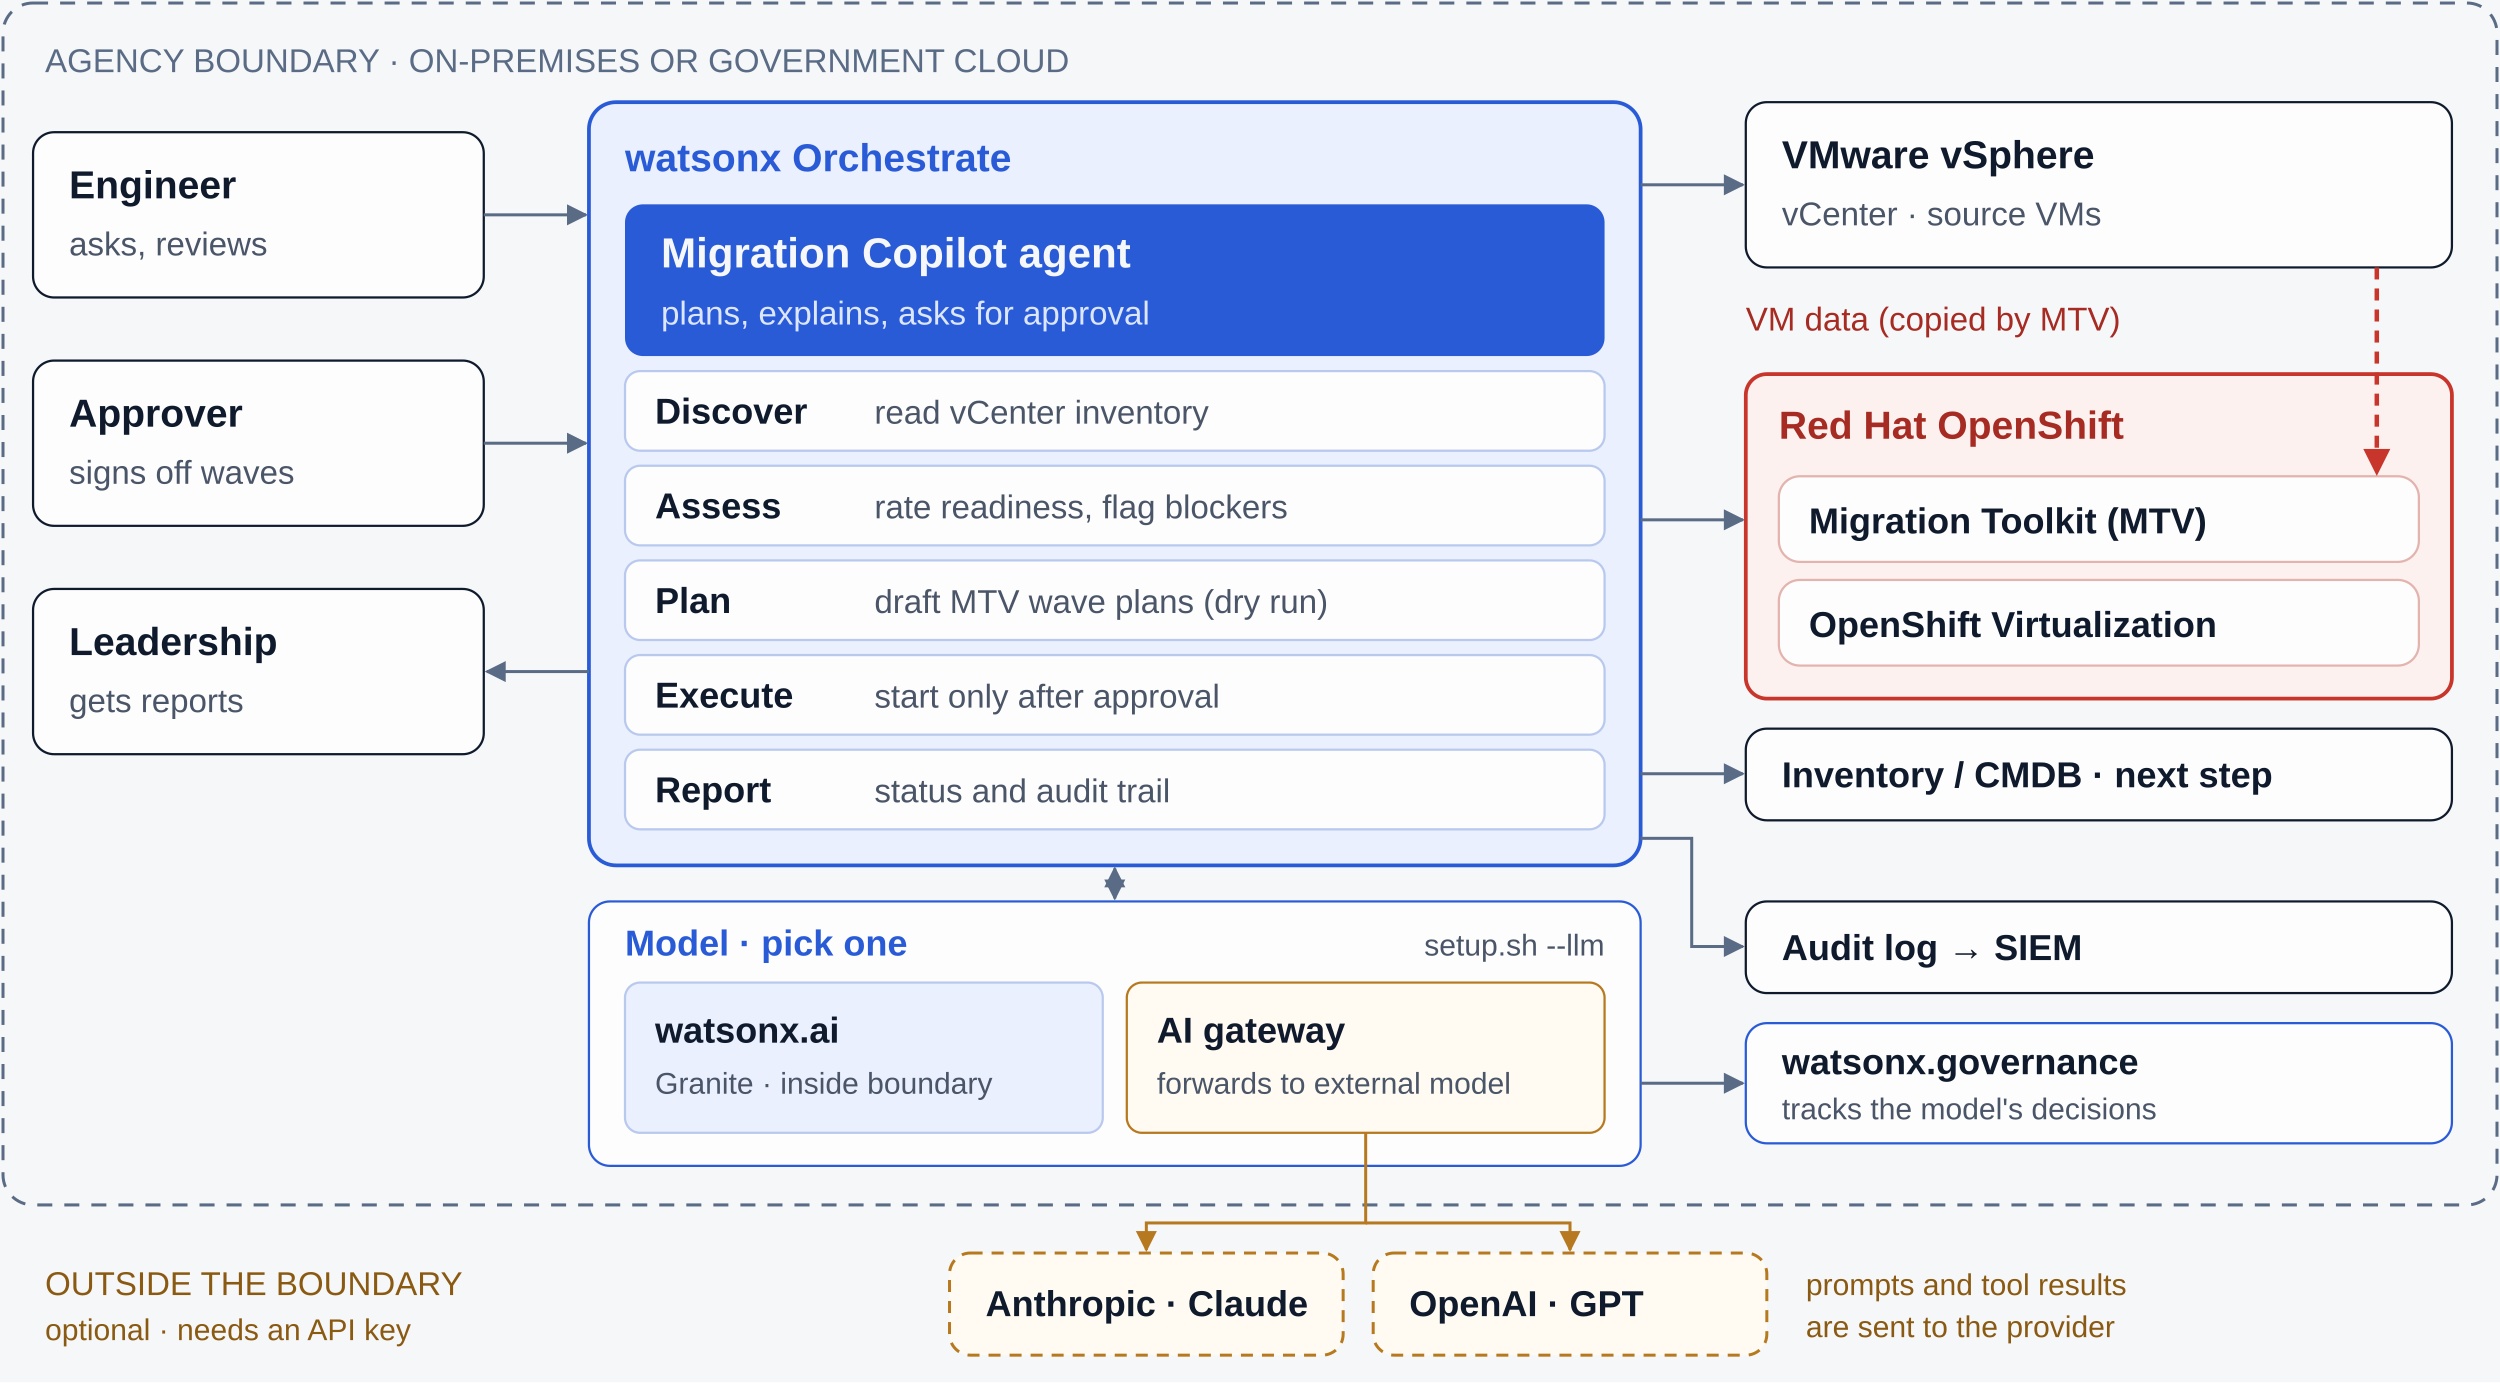
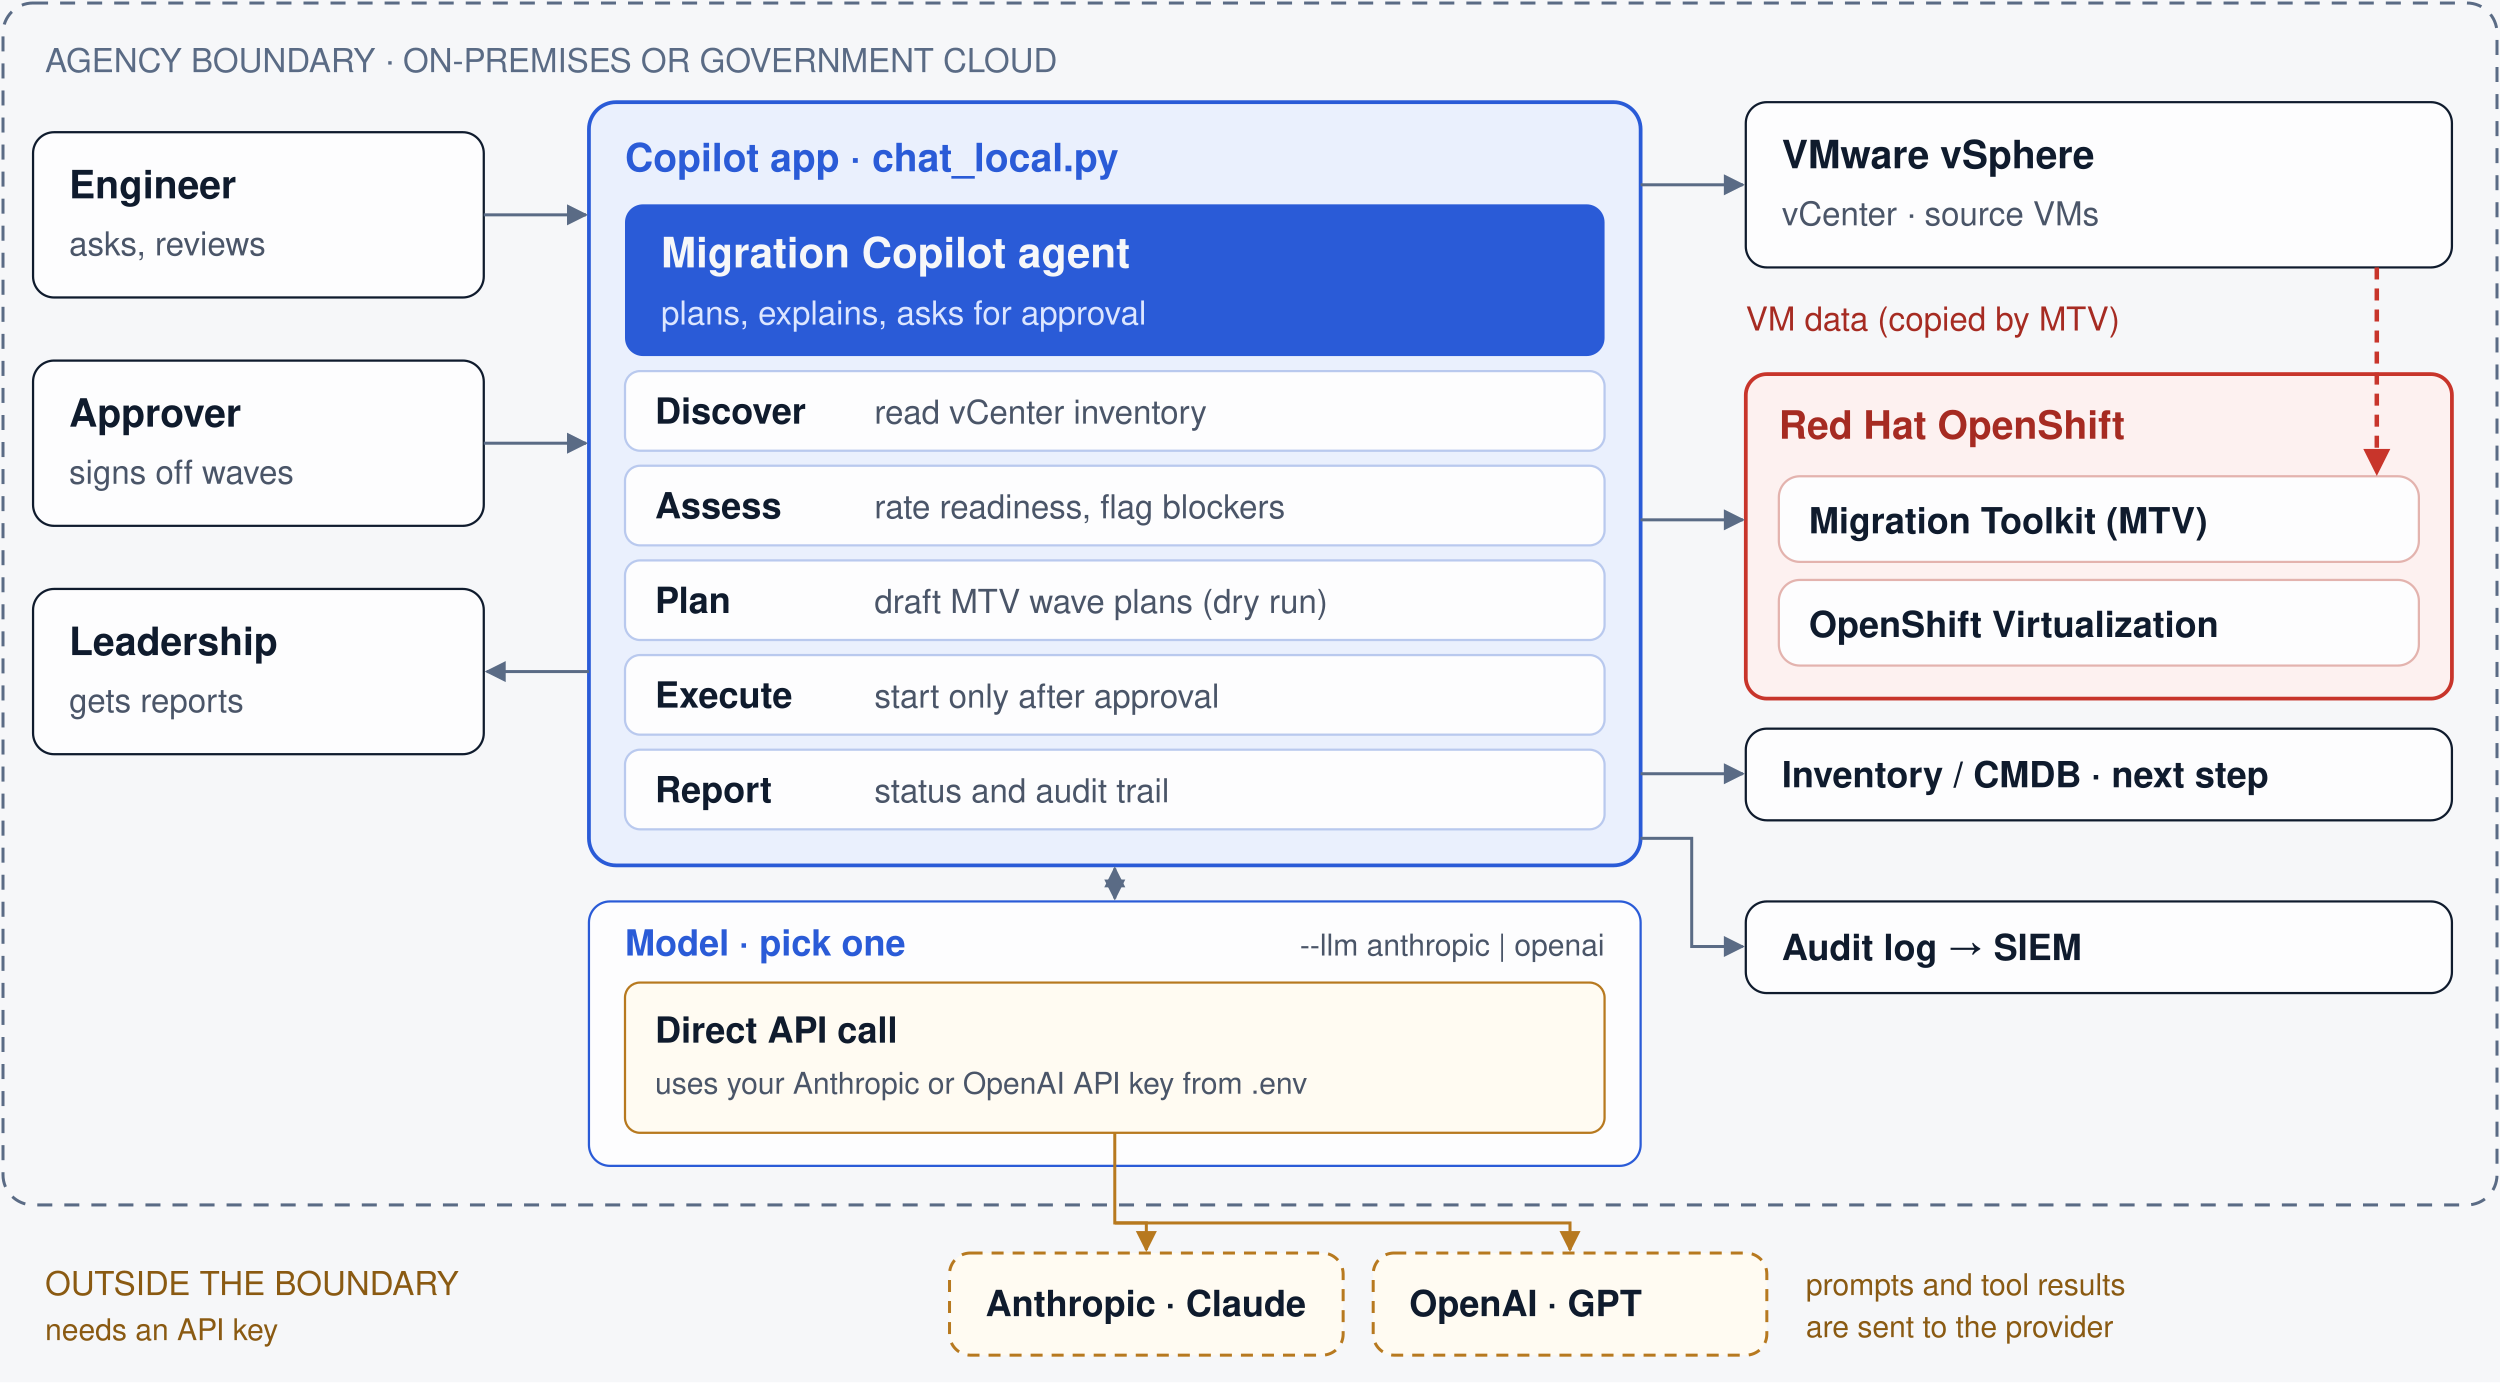
- <svg xmlns="http://www.w3.org/2000/svg" viewBox="128 232 1664 920" width="1664" height="920" style="font-family:'IBM Plex Sans',Arial,sans-serif">
+ <svg xmlns="http://www.w3.org/2000/svg" viewBox="128 232 1664 920" width="1664" height="920" style="font-family:-apple-system,'Segoe UI',Helvetica,Arial,sans-serif">
  <defs>
    <marker id="a" viewBox="0 0 10 10" refX="9" refY="5" markerWidth="7" markerHeight="7" orient="auto-start-reverse">
      <path d="M0,0 L10,5 L0,10 z" fill="#5A6B85" />
    </marker>
    <marker id="r" viewBox="0 0 10 10" refX="9" refY="5" markerWidth="6" markerHeight="6" orient="auto-start-reverse">
      <path d="M0,0 L10,5 L0,10 z" fill="#C8352B" />
    </marker>
    <marker id="x" viewBox="0 0 10 10" refX="9" refY="5" markerWidth="7" markerHeight="7" orient="auto-start-reverse">
      <path d="M0,0 L10,5 L0,10 z" fill="#B7791F" />
    </marker>
  </defs>
  <rect x="128" y="232" width="1664" height="920" fill="#F6F7F9" />
  <rect x="130" y="234" width="1660" height="800" rx="20" fill="none" stroke="#5A6B85" stroke-width="2" stroke-dasharray="10 8" />
  <text x="158" y="280" font-size="22" fill="#5A6B85">AGENCY BOUNDARY · ON-PREMISES OR GOVERNMENT CLOUD</text>
  <rect x="150" y="320" width="300" height="110" rx="14" fill="#FDFDFE" stroke="#0F1B2D" stroke-width="1.5" />
  <text x="174" y="364" font-size="26" fill="#0F1B2D" font-weight="600">Engineer</text>
  <text x="174" y="402" font-size="22" fill="#4A5568">asks, reviews</text>
  <rect x="150" y="472" width="300" height="110" rx="14" fill="#FDFDFE" stroke="#0F1B2D" stroke-width="1.5" />
  <text x="174" y="516" font-size="26" fill="#0F1B2D" font-weight="600">Approver</text>
  <text x="174" y="554" font-size="22" fill="#4A5568">signs off waves</text>
  <rect x="150" y="624" width="300" height="110" rx="14" fill="#FDFDFE" stroke="#0F1B2D" stroke-width="1.5" />
  <text x="174" y="668" font-size="26" fill="#0F1B2D" font-weight="600">Leadership</text>
  <text x="174" y="706" font-size="22" fill="#4A5568">gets reports</text>
  <rect x="520" y="300" width="700" height="508" rx="18" fill="#EAF0FD" stroke="#2A5BD7" stroke-width="2.5" />
-   <text x="544" y="346" font-size="26" fill="#2A5BD7" font-weight="600">watsonx Orchestrate</text>
+   <text x="544" y="346" font-size="26" fill="#2A5BD7" font-weight="600">Copilot app · chat_local.py</text>
  <rect x="544" y="368" width="652" height="101" rx="12" fill="#2A5BD7" stroke="#2A5BD7" stroke-width="0" />
  <text x="568" y="410" font-size="28" fill="#F6F7F9" font-weight="600">Migration Copilot agent</text>
  <text x="568" y="448" font-size="22" fill="#DCE6FF">plans, explains, asks for approval</text>
  <rect x="544" y="479" width="652" height="53" rx="10" fill="#FDFDFE" stroke="#B9C9EE" stroke-width="1.5" />
  <text x="564" y="514" font-size="24" fill="#0F1B2D" font-weight="600">Discover</text>
  <text x="710" y="514" font-size="22" fill="#4A5568">read vCenter inventory</text>
  <rect x="544" y="542" width="652" height="53" rx="10" fill="#FDFDFE" stroke="#B9C9EE" stroke-width="1.5" />
  <text x="564" y="577" font-size="24" fill="#0F1B2D" font-weight="600">Assess</text>
  <text x="710" y="577" font-size="22" fill="#4A5568">rate readiness, flag blockers</text>
  <rect x="544" y="605" width="652" height="53" rx="10" fill="#FDFDFE" stroke="#B9C9EE" stroke-width="1.5" />
  <text x="564" y="640" font-size="24" fill="#0F1B2D" font-weight="600">Plan</text>
  <text x="710" y="640" font-size="22" fill="#4A5568">draft MTV wave plans (dry run)</text>
  <rect x="544" y="668" width="652" height="53" rx="10" fill="#FDFDFE" stroke="#B9C9EE" stroke-width="1.5" />
  <text x="564" y="703" font-size="24" fill="#0F1B2D" font-weight="600">Execute</text>
  <text x="710" y="703" font-size="22" fill="#4A5568">start only after approval</text>
  <rect x="544" y="731" width="652" height="53" rx="10" fill="#FDFDFE" stroke="#B9C9EE" stroke-width="1.5" />
  <text x="564" y="766" font-size="24" fill="#0F1B2D" font-weight="600">Report</text>
  <text x="710" y="766" font-size="22" fill="#4A5568">status and audit trail</text>
  <rect x="520" y="832" width="700" height="176" rx="14" fill="#FDFDFE" stroke="#2A5BD7" stroke-width="1.5" />
  <text x="544" y="868" font-size="24" fill="#2A5BD7" font-weight="600">Model · pick one</text>
-   <text x="1196" y="868" font-size="20" fill="#4A5568" text-anchor="end">setup.sh --llm</text>
-   <rect x="544" y="886" width="318" height="100" rx="10" fill="#EAF0FD" stroke="#B9C9EE" stroke-width="1.5" />
-   <text x="564" y="926" font-size="24" fill="#0F1B2D" font-weight="600">watsonx.ai</text>
-   <text x="564" y="960" font-size="20" fill="#4A5568">Granite · inside boundary</text>
-   <rect x="878" y="886" width="318" height="100" rx="10" fill="#FFFBF2" stroke="#B7791F" stroke-width="1.5" />
-   <text x="898" y="926" font-size="24" fill="#0F1B2D" font-weight="600">AI gateway</text>
-   <text x="898" y="960" font-size="20" fill="#4A5568">forwards to external model</text>
+   <text x="1196" y="868" font-size="20" fill="#4A5568" text-anchor="end">--llm anthropic | openai</text>
+   <rect x="544" y="886" width="652" height="100" rx="10" fill="#FFFBF2" stroke="#B7791F" stroke-width="1.5" />
+   <text x="564" y="926" font-size="24" fill="#0F1B2D" font-weight="600">Direct API call</text>
+   <text x="564" y="960" font-size="20" fill="#4A5568">uses your Anthropic or OpenAI API key from .env</text>
  <text x="158" y="1094" font-size="22" fill="#8A5A12">OUTSIDE THE BOUNDARY</text>
-   <text x="158" y="1124" font-size="20" fill="#8A5A12">optional · needs an API key</text>
+   <text x="158" y="1124" font-size="20" fill="#8A5A12">needs an API key</text>
  <rect x="760" y="1066" width="262" height="68" rx="14" fill="#FFFBF2" stroke="#B7791F" stroke-width="2" stroke-dasharray="8 6" />
  <text x="784" y="1108" font-size="24" fill="#0F1B2D" font-weight="600">Anthropic · Claude</text>
  <rect x="1042" y="1066" width="262" height="68" rx="14" fill="#FFFBF2" stroke="#B7791F" stroke-width="2" stroke-dasharray="8 6" />
  <text x="1066" y="1108" font-size="24" fill="#0F1B2D" font-weight="600">OpenAI · GPT</text>
  <text x="1330" y="1094" font-size="20" fill="#8A5A12">prompts and tool results</text>
  <text x="1330" y="1122" font-size="20" fill="#8A5A12">are sent to the provider</text>
-   <path d="M1037 986 V1046 H891 V1064" fill="none" stroke="#B7791F" stroke-width="2" marker-end="url(#x)" />
-   <path d="M1037 1046 H1173 V1064" fill="none" stroke="#B7791F" stroke-width="2" marker-end="url(#x)" />
+   <path d="M870 986 V1046 H891 V1064" fill="none" stroke="#B7791F" stroke-width="2" marker-end="url(#x)" />
+   <path d="M870 1046 H1173 V1064" fill="none" stroke="#B7791F" stroke-width="2" marker-end="url(#x)" />
  <rect x="1290" y="300" width="470" height="110" rx="14" fill="#FDFDFE" stroke="#0F1B2D" stroke-width="1.5" />
  <text x="1314" y="344" font-size="26" fill="#0F1B2D" font-weight="600">VMware vSphere</text>
  <text x="1314" y="382" font-size="22" fill="#4A5568">vCenter · source VMs</text>
  <text x="1290" y="452" font-size="22" fill="#A62B22">VM data (copied by MTV)</text>
  <rect x="1290" y="481" width="470" height="216" rx="14" fill="#FDF1F0" stroke="#C8352B" stroke-width="2.5" />
  <text x="1312" y="524" font-size="26" fill="#A62B22" font-weight="600">Red Hat OpenShift</text>
  <rect x="1312" y="549" width="426" height="57" rx="14" fill="#FDFDFE" stroke="#E3B3AE" stroke-width="1.5" />
  <text x="1332" y="587" font-size="24" fill="#0F1B2D" font-weight="600">Migration Toolkit (MTV)</text>
  <rect x="1312" y="618" width="426" height="57" rx="14" fill="#FDFDFE" stroke="#E3B3AE" stroke-width="1.5" />
  <text x="1332" y="656" font-size="24" fill="#0F1B2D" font-weight="600">OpenShift Virtualization</text>
  <rect x="1290" y="717" width="470" height="61" rx="14" fill="#FDFDFE" stroke="#0F1B2D" stroke-width="1.5" />
  <text x="1314" y="756" font-size="24" fill="#0F1B2D" font-weight="600">Inventory / CMDB · next step</text>
  <rect x="1290" y="832" width="470" height="61" rx="14" fill="#FDFDFE" stroke="#0F1B2D" stroke-width="1.5" />
  <text x="1314" y="871" font-size="24" fill="#0F1B2D" font-weight="600">Audit log → SIEM</text>
-   <rect x="1290" y="913" width="470" height="80" rx="14" fill="#FDFDFE" stroke="#2A5BD7" stroke-width="1.5" />
-   <text x="1314" y="947" font-size="24" fill="#0F1B2D" font-weight="600">watsonx.governance</text>
-   <text x="1314" y="977" font-size="20" fill="#4A5568">tracks the model's decisions</text>
  <line x1="450" y1="375" x2="518" y2="375" stroke="#5A6B85" stroke-width="2" marker-end="url(#a)" />
  <line x1="450" y1="527" x2="518" y2="527" stroke="#5A6B85" stroke-width="2" marker-end="url(#a)" />
  <line x1="520" y1="679" x2="452" y2="679" stroke="#5A6B85" stroke-width="2" marker-end="url(#a)" />
  <line x1="1220" y1="355" x2="1288" y2="355" stroke="#5A6B85" stroke-width="2" marker-end="url(#a)" />
  <line x1="1220" y1="578" x2="1288" y2="578" stroke="#5A6B85" stroke-width="2" marker-end="url(#a)" />
  <line x1="1220" y1="747" x2="1288" y2="747" stroke="#5A6B85" stroke-width="2" marker-end="url(#a)" />
  <path d="M1220 790 H1254 V862 H1288" fill="none" stroke="#5A6B85" stroke-width="2" marker-end="url(#a)" />
-   <line x1="1220" y1="953" x2="1288" y2="953" stroke="#5A6B85" stroke-width="2" marker-end="url(#a)" />
  <line x1="1710" y1="410" x2="1710" y2="547" stroke="#C8352B" stroke-width="3" marker-end="url(#r)" stroke-dasharray="8 6" />
  <line x1="870" y1="810" x2="870" y2="830" stroke="#5A6B85" stroke-width="2" marker-end="url(#a)" marker-start="url(#a)" />
</svg>
